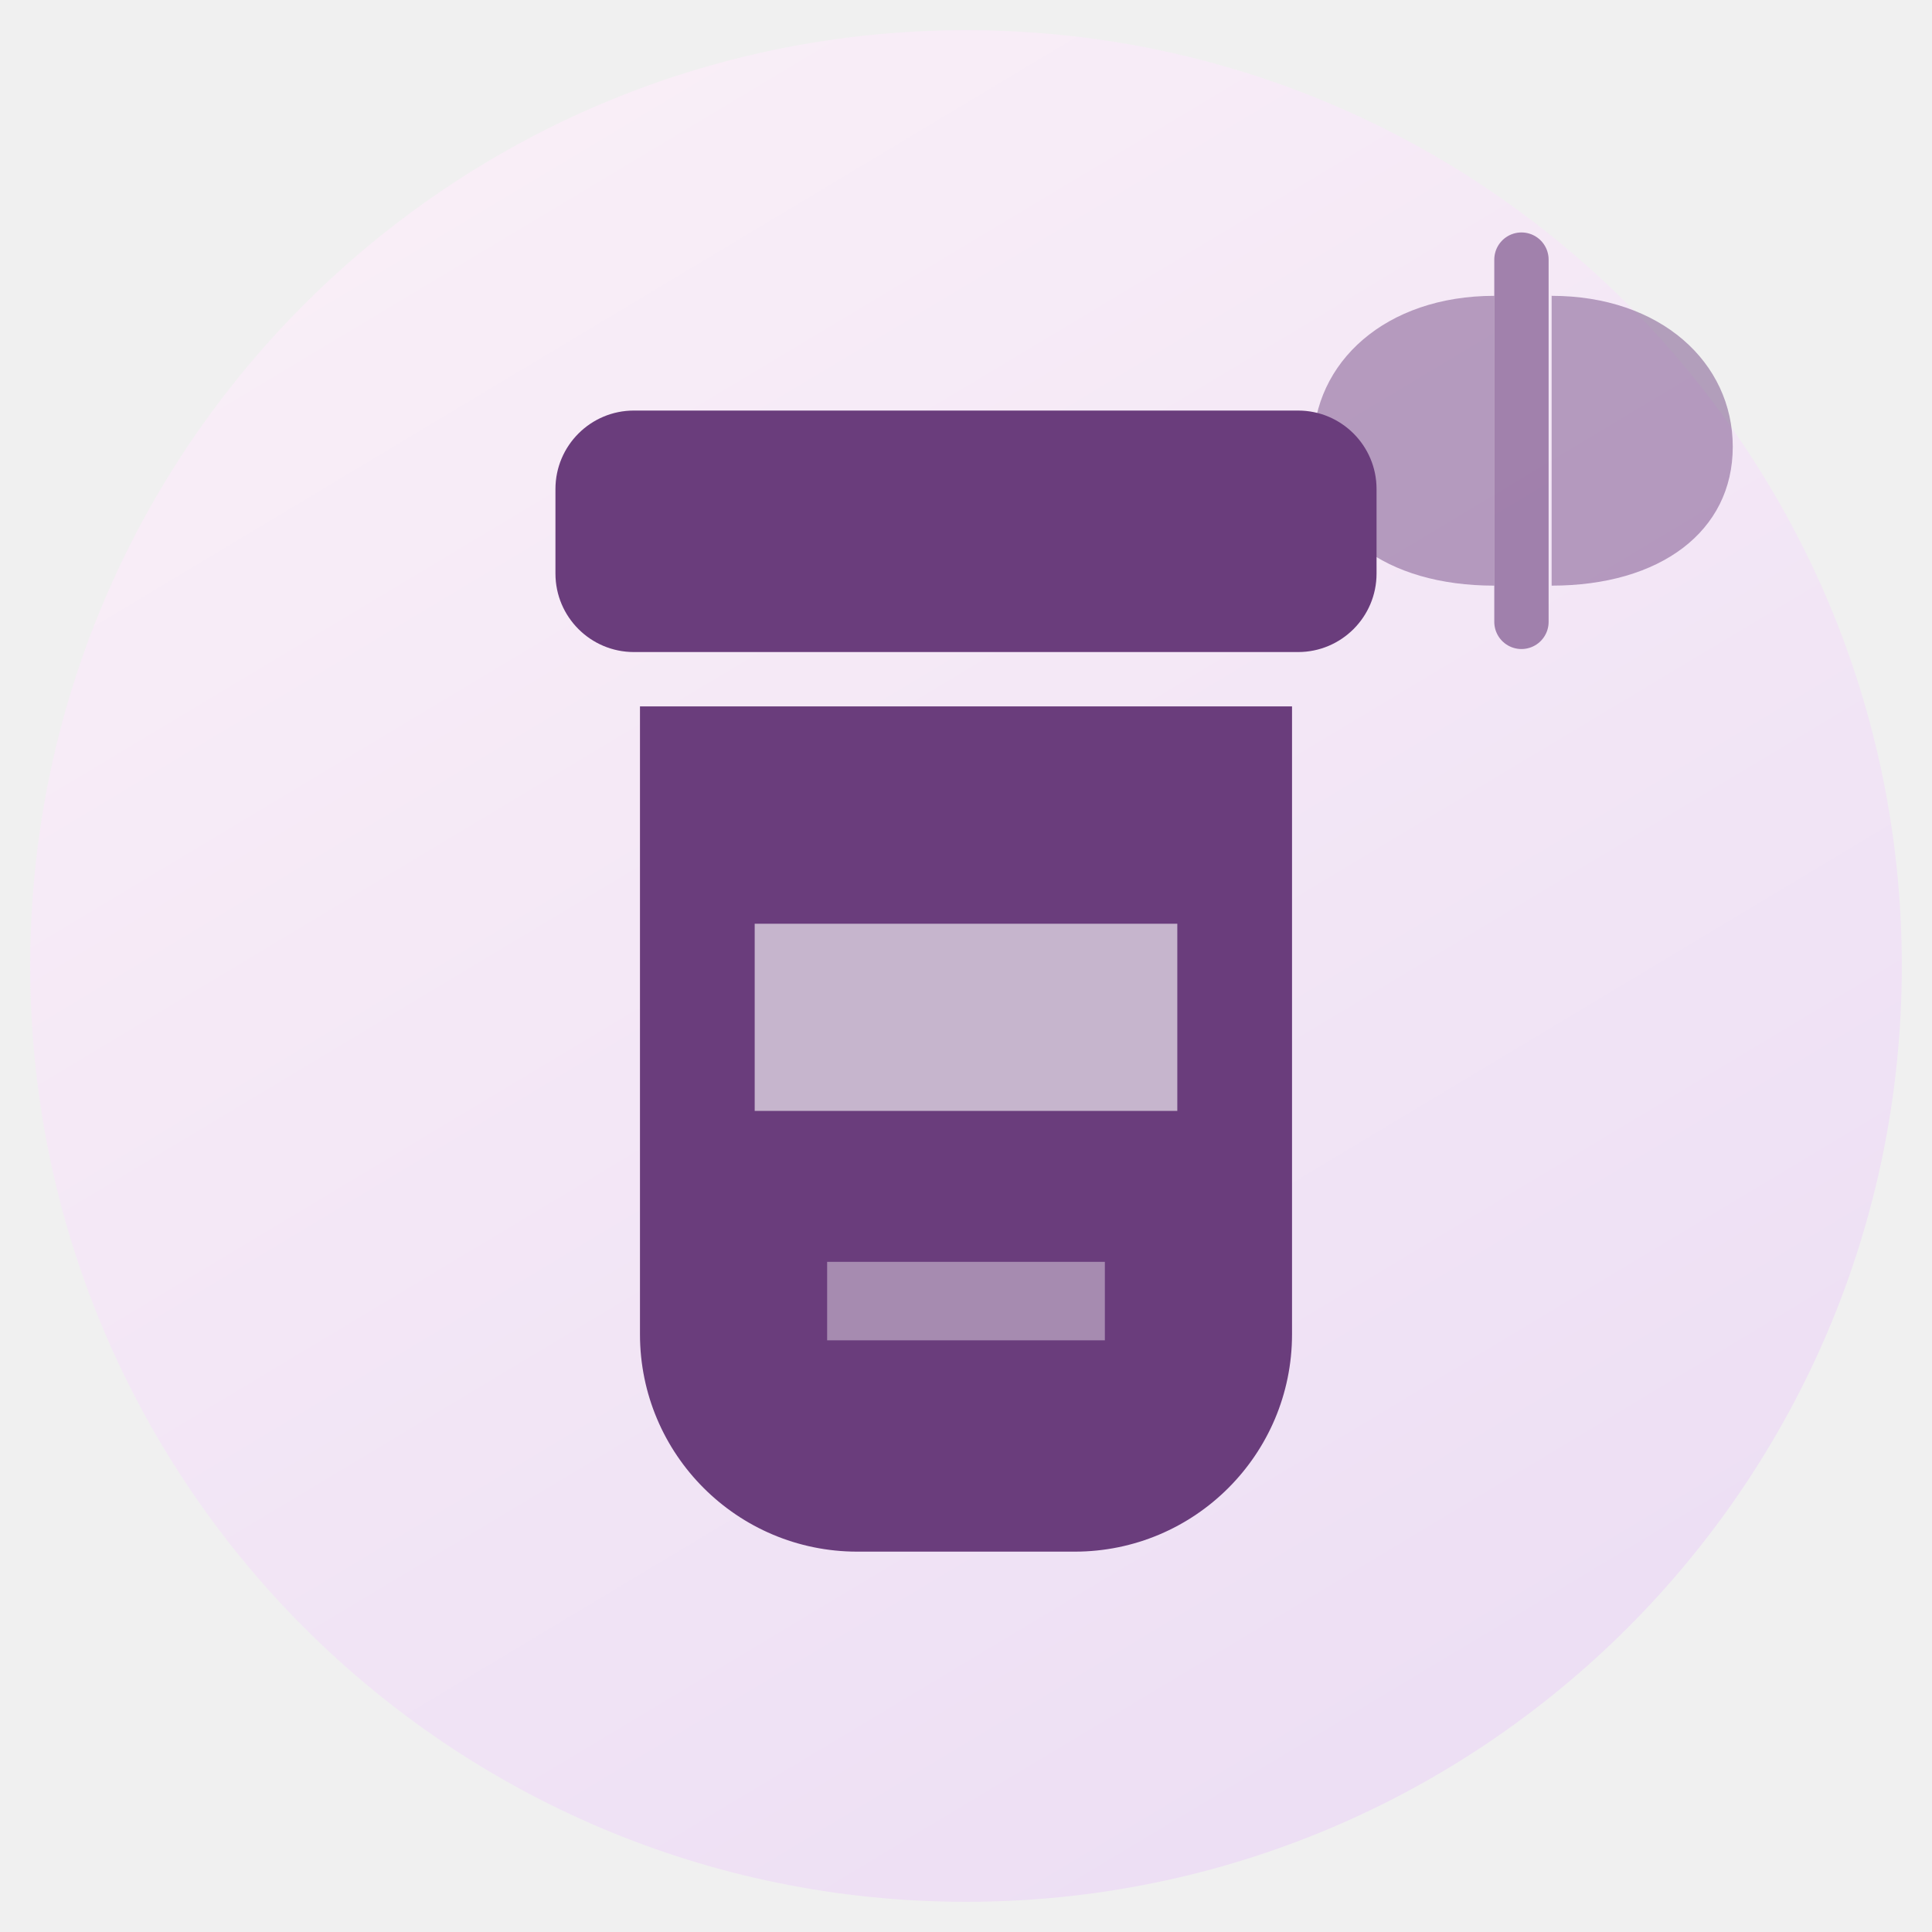
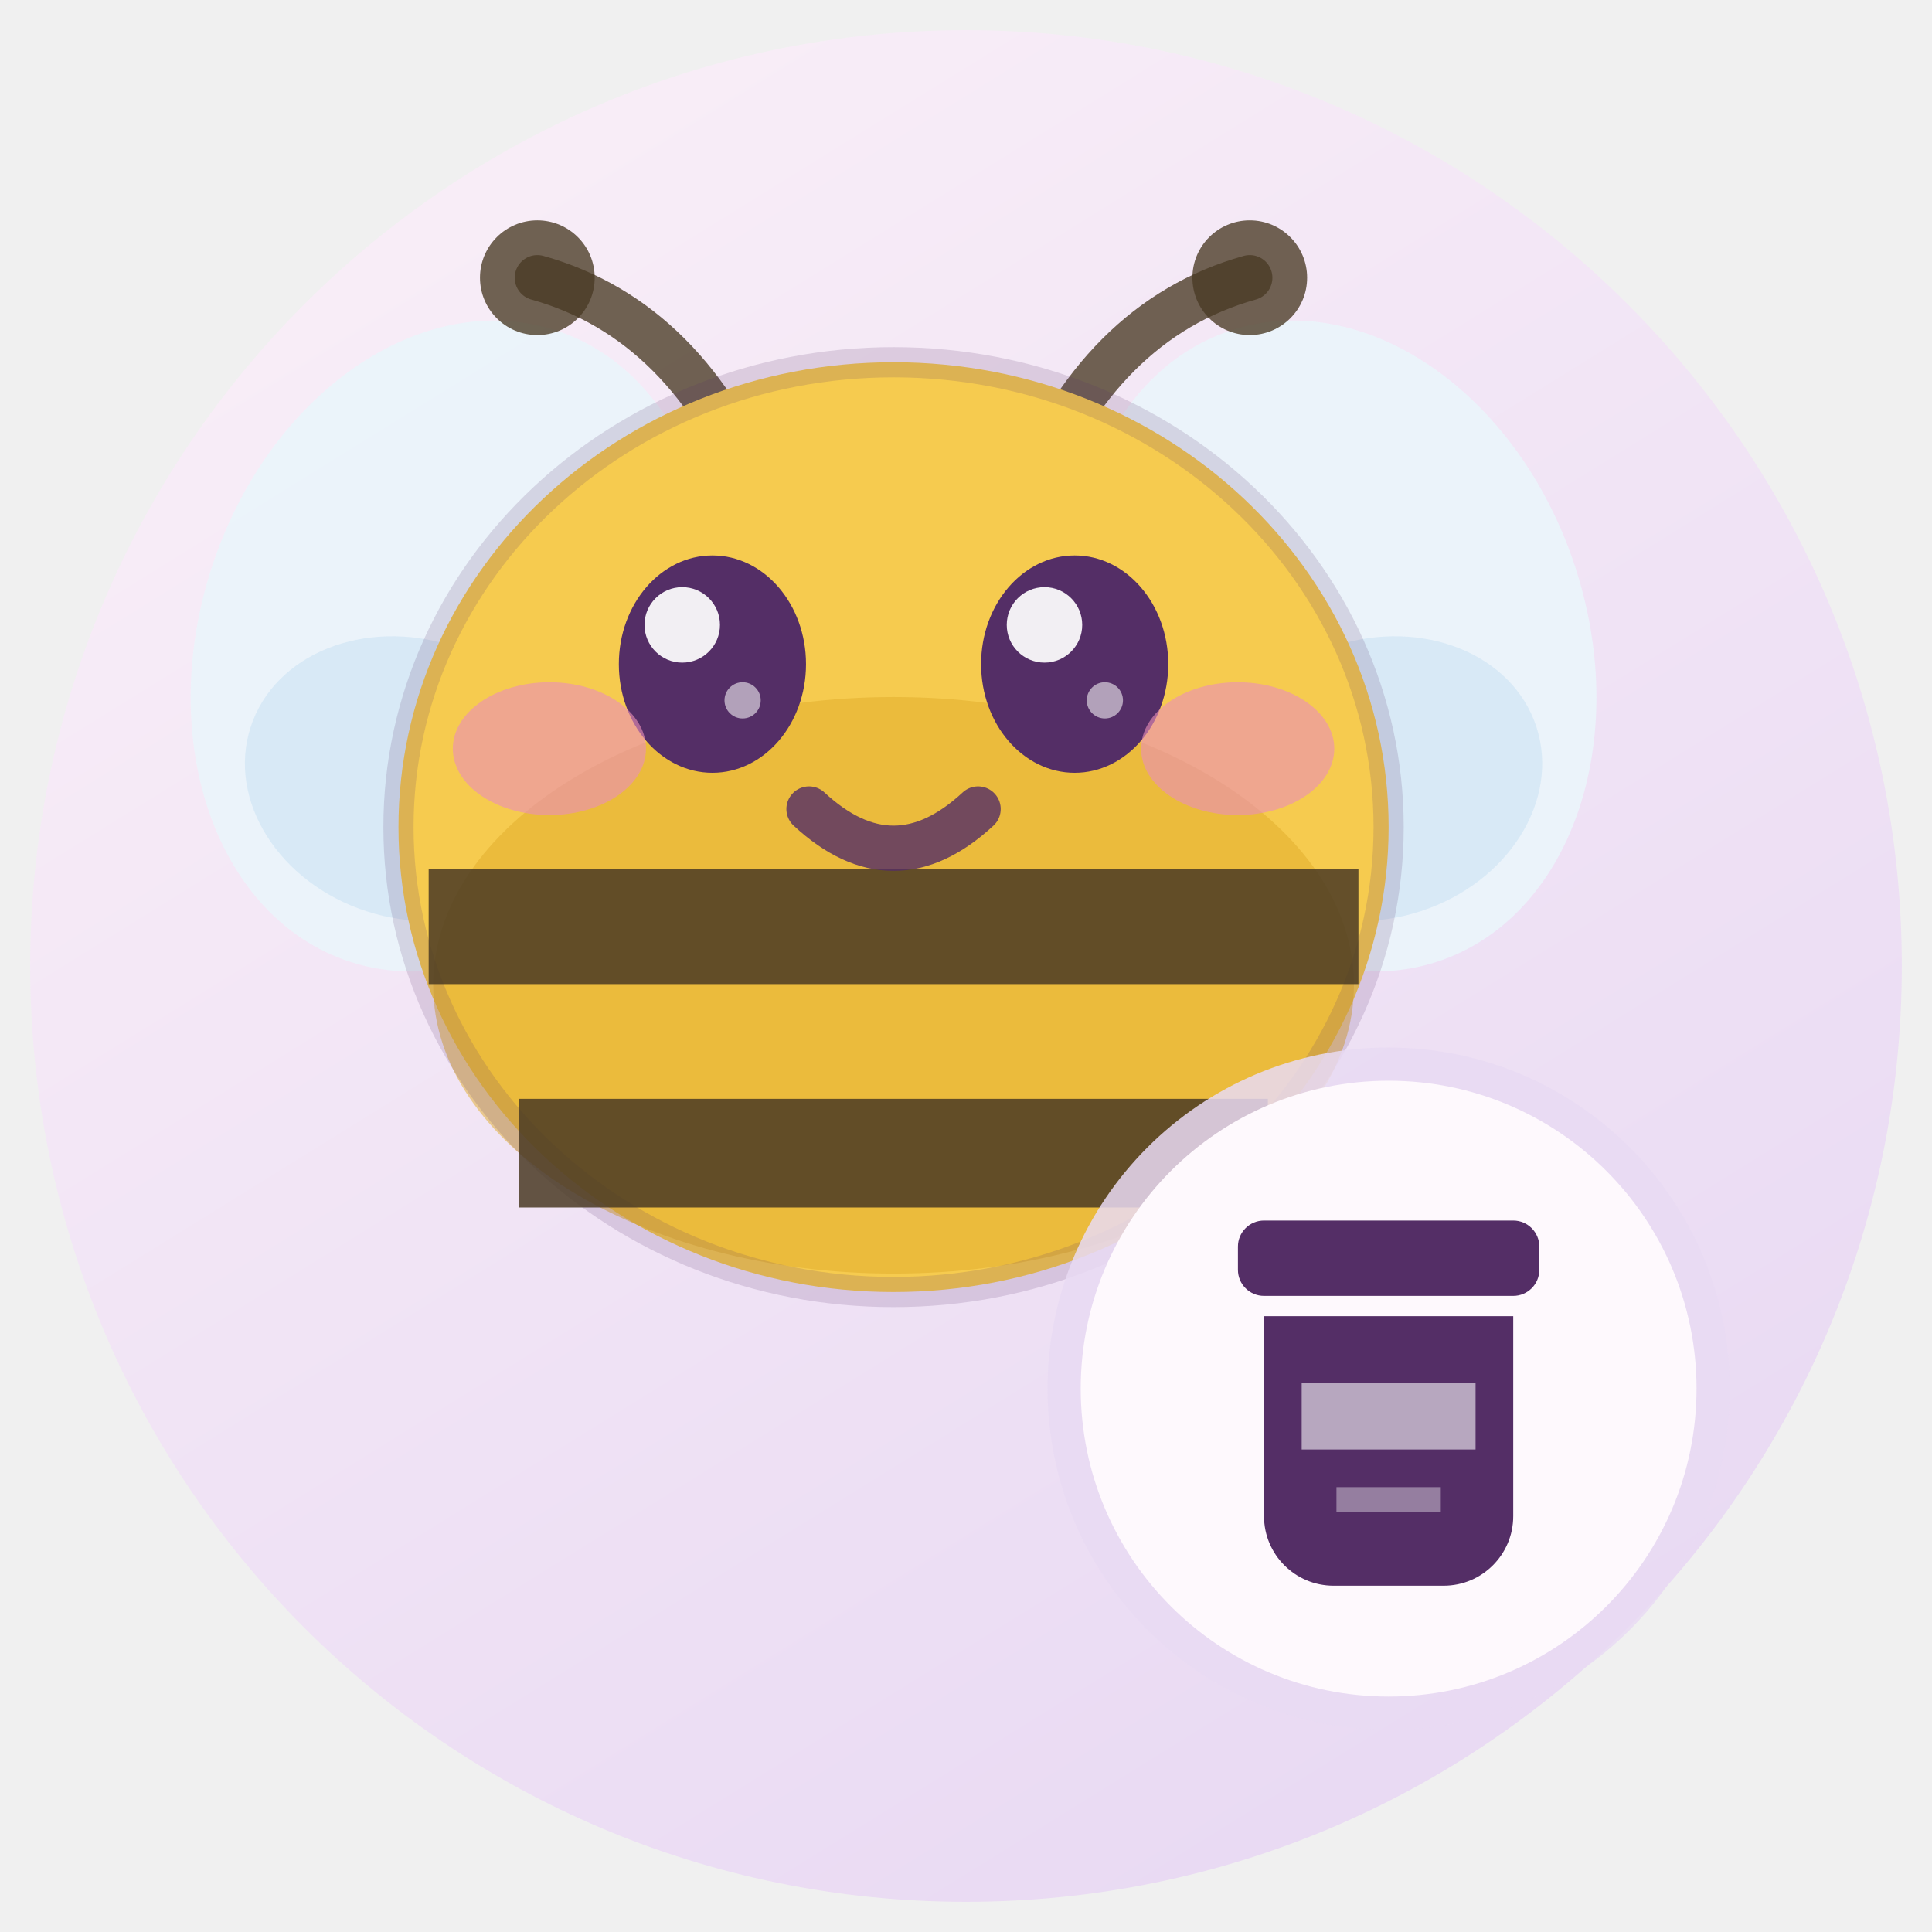
- <svg xmlns="http://www.w3.org/2000/svg" viewBox="0 0 64 64" width="64" height="64" role="img" aria-label="formula (butterfly)">
+ <svg xmlns="http://www.w3.org/2000/svg" viewBox="0 0 64 64" width="64" height="64" role="img" aria-label="bumblebee — formula">
  <defs>
-     <linearGradient id="d-butterfly-formula" x1="0" y1="0" x2="0.6" y2="1">
+     <linearGradient id="d-butterfly-formula" x1="0" y1="0" x2="0.62" y2="1">
      <stop offset="0" stop-color="#FBF1F8" />
-       <stop offset="1" stop-color="#EDDFF4" />
+       <stop offset="1" stop-color="#E9DAF3" />
    </linearGradient>
  </defs>
  <circle cx="32" cy="32" r="31" fill="url(#d-butterfly-formula)" />
-   <path d="M51.4 9.8c3.6 0 6 2.2 6 5s-2.4 4.6-6 4.6Zm-1.9 0c-3.6 0-6 2.2-6 5s2.4 4.6 6 4.6Z" fill="#6A3D7C" fill-opacity=".46" />
-   <path d="M50.4 8.6v12" stroke="#6A3D7C" stroke-opacity=".6" stroke-width="1.8" stroke-linecap="round" />
-   <rect x="18.4" y="13.6" width="27.2" height="8" rx="2.6" fill="#6A3D7C" />
-   <path d="M21.2 23.4h21.6v20.8a7.2 7.2 0 0 1-7.2 7.2h-7.2a7.2 7.2 0 0 1-7.2-7.2Z" fill="#6A3D7C" />
-   <path d="M25 30.6h14v6.2H25z" fill="#fff" fill-opacity=".62" />
-   <path d="M27.4 41.8h9.2v2.6h-9.2z" fill="#fff" fill-opacity=".4" />
+   <g transform="rotate(18 15 21.4)">
+     <ellipse cx="15" cy="21.4" rx="8.4" ry="11" fill="#EAF4FB" fill-opacity=".92" />
+     <ellipse cx="15" cy="26.02" rx="5.54" ry="4.62" fill="#D5E8F6" fill-opacity=".85" />
+   </g>
+   <g transform="rotate(-18 44.2 21.4)">
+     <ellipse cx="44.2" cy="21.4" rx="8.4" ry="11" fill="#EAF4FB" fill-opacity=".92" />
+     <ellipse cx="44.2" cy="26.02" rx="5.54" ry="4.62" fill="#D5E8F6" fill-opacity=".85" />
+   </g>
+   <path d="M25.2 16.6 q-2.4 -6 -7.4 -7.4" fill="none" stroke="#4A3A24" stroke-width="1.5" stroke-linecap="round" stroke-linejoin="round" stroke-opacity=".78" />
+   <circle cx="17.8" cy="9.2" r="1.9" fill="#4A3A24" fill-opacity=".78" />
+   <path d="M34 16.6 q2.4 -6 7.4 -7.4" fill="none" stroke="#4A3A24" stroke-width="1.5" stroke-linecap="round" stroke-linejoin="round" stroke-opacity=".78" />
+   <circle cx="41.4" cy="9.2" r="1.9" fill="#4A3A24" fill-opacity=".78" />
+   <ellipse cx="29.6" cy="27.4" rx="16.4" ry="15.4" fill="#F6CB4F" />
+   <ellipse cx="29.6" cy="32.64" rx="15.25" ry="9.55" fill="#E0AC2A" fill-opacity=".5" />
+   <ellipse cx="29.6" cy="27.4" rx="16.4" ry="15.4" fill="none" stroke="#542E66" stroke-opacity=".16" stroke-width="1" />
+   <path d="M14.2 28.8 h30.8 v3.8 h-30.8Z" fill="#4A3A24" fill-opacity=".85" />
+   <path d="M17.2 36.4 h24.8 v3.6 h-24.8Z" fill="#4A3A24" fill-opacity=".85" />
+   <ellipse cx="23.6" cy="22" rx="3.1" ry="3.6" fill="#542E66" />
+   <circle cx="22.6" cy="20.7" r="1.25" fill="#fff" fill-opacity=".92" />
+   <circle cx="24.6" cy="23.2" r="0.6" fill="#fff" fill-opacity=".55" />
+   <ellipse cx="35.6" cy="22" rx="3.1" ry="3.6" fill="#542E66" />
+   <circle cx="34.6" cy="20.7" r="1.25" fill="#fff" fill-opacity=".92" />
+   <circle cx="36.6" cy="23.2" r="0.6" fill="#fff" fill-opacity=".55" />
+   <path d="M26.8 26.8 q2.8 2.6 5.6 0" fill="none" stroke="#542E66" stroke-width="1.5" stroke-linecap="round" stroke-linejoin="round" stroke-opacity=".8" />
+   <ellipse cx="18.2" cy="24.8" rx="3.2" ry="2.2" fill="#E98FB6" fill-opacity=".62" />
+   <ellipse cx="41" cy="24.8" rx="3.2" ry="2.2" fill="#E98FB6" fill-opacity=".62" />
+   <circle cx="46" cy="46" r="11.3" fill="#E9DAF3" fill-opacity=".85" />
+   <circle cx="46" cy="46" r="10.2" fill="#FEF9FD" />
+   <g transform="translate(38.32 38.32) scale(0.48)">
+     <rect x="5.6" y="4.4" width="20.8" height="5.2" rx="1.8" fill="#542E66" />
+     <path d="M7.4 11h17.2v13.8a4.8 4.8 0 0 1-4.8 4.8h-7.6a4.8 4.8 0 0 1-4.8-4.8Z" fill="#542E66" />
+     <path d="M10 15.6h12v4.6H10z" fill="#fff" fill-opacity=".58" />
+     <path d="M12.4 22.8h7.2v1.7h-7.2z" fill="#fff" fill-opacity=".38" />
+   </g>
</svg>
